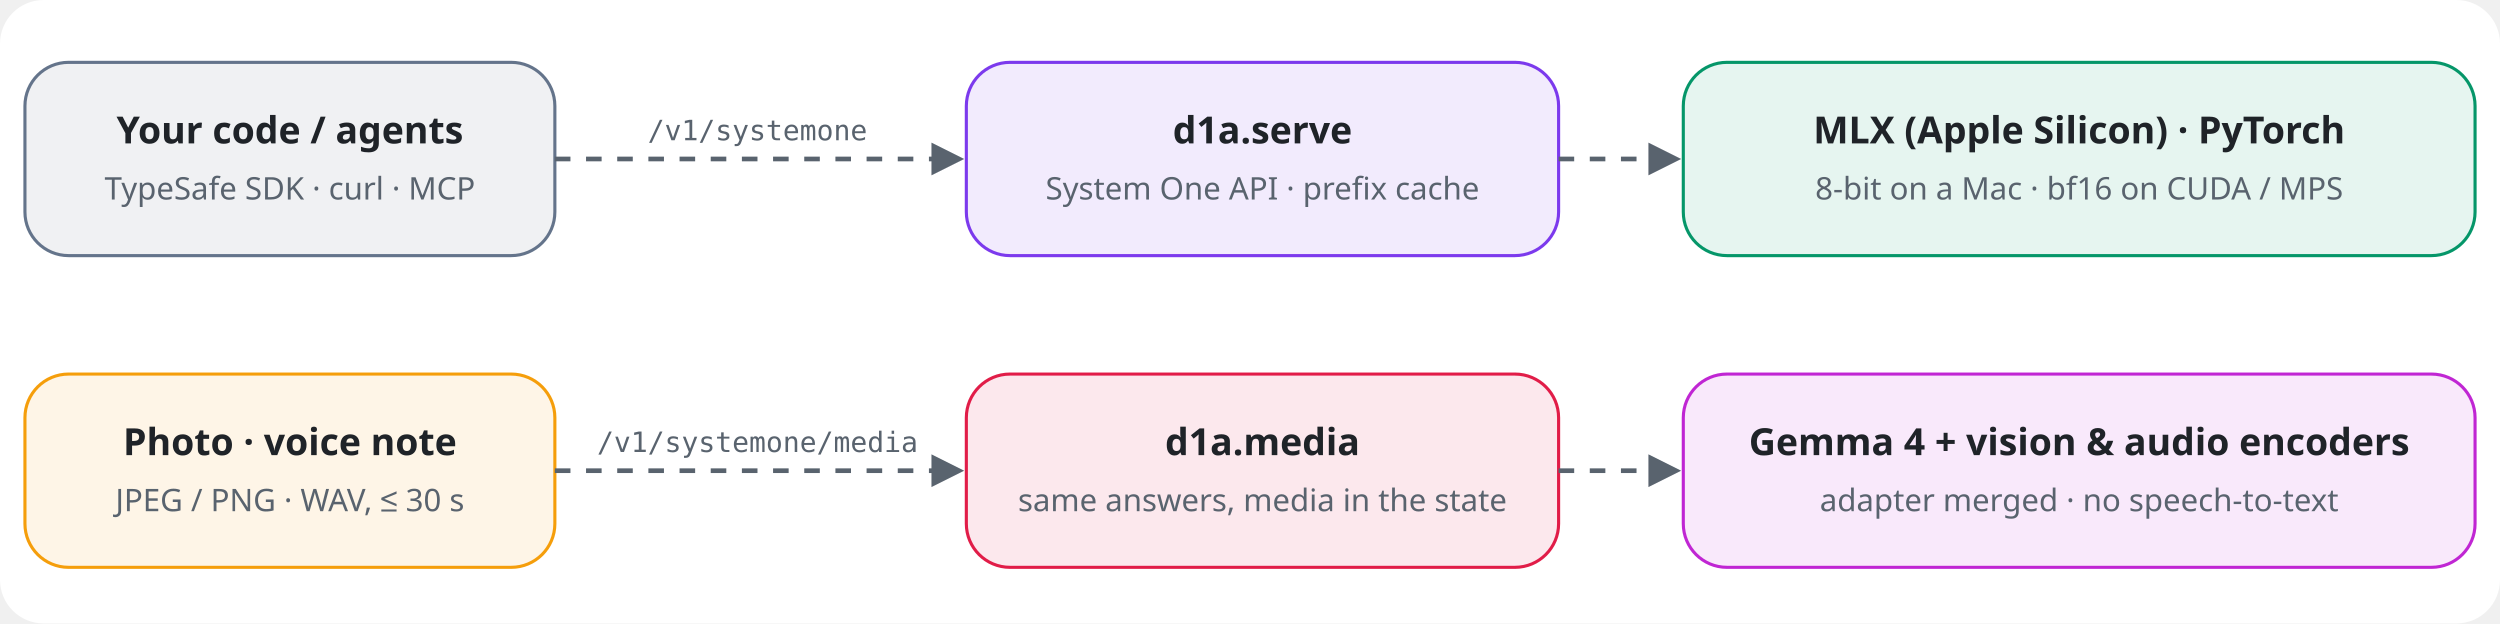
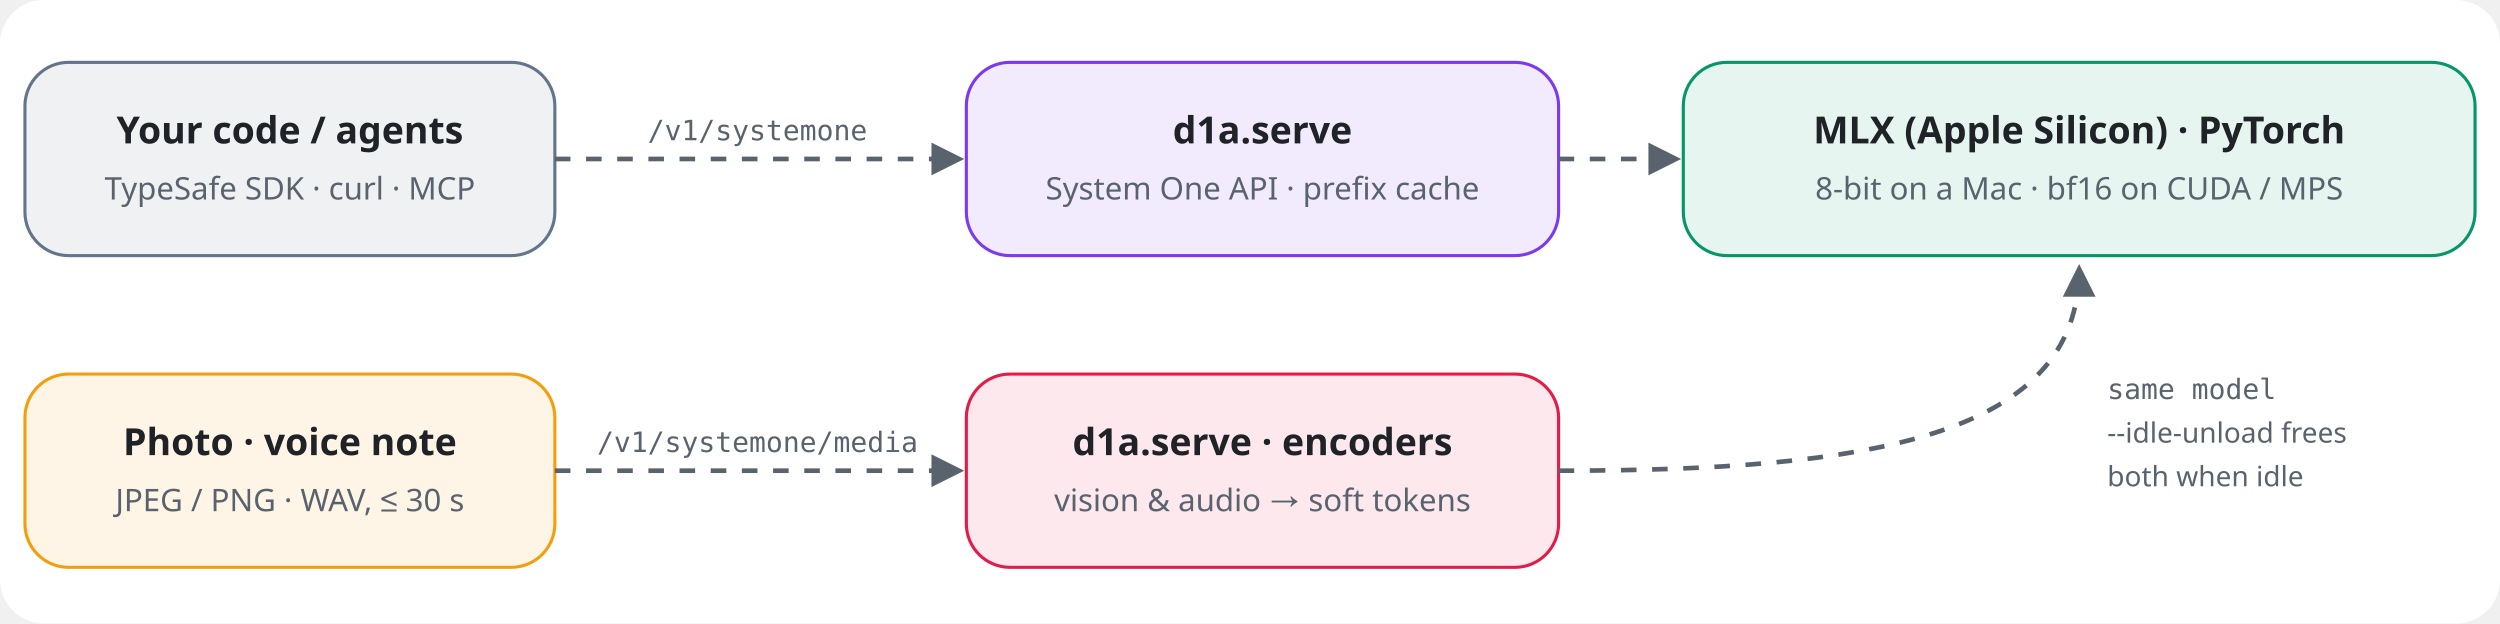
- <svg xmlns="http://www.w3.org/2000/svg" viewBox="0 0 802 200" width="802" height="200" role="img" aria-label="Where D1A runs: the text server and the media server">
+ <svg xmlns="http://www.w3.org/2000/svg" viewBox="0 0 802 200" width="802" height="200" role="img" aria-label="Where D1A runs: one server and one model for text, photos and voice">
  <style>
text { font-family: -apple-system, BlinkMacSystemFont, "Segoe UI", "Noto Sans", Helvetica, Arial, sans-serif; fill: #1f2328; }
.mono { font-family: ui-monospace, SFMono-Regular, "SF Mono", Menlo, Consolas, monospace; }
.muted { fill: #59636e; }
.title { font-weight: 600; }
.sweep { animation: sweep 6s ease-in-out infinite both; }
@keyframes sweep { 0% { opacity: .22; } 7% { opacity: 1; } 80% { opacity: 1; } 100% { opacity: .22; } }
.glow { animation: glow 6s ease-in-out infinite; transform-box: fill-box; transform-origin: center; }
@keyframes glow { 0%, 55% { stroke-width: 1; } 62% { stroke-width: 4; } 72%, 100% { stroke-width: 1; } }
.flow { stroke-dasharray: 5 5; animation: flow 1s linear infinite; }
@keyframes flow { to { stroke-dashoffset: -20; } }
.wave { animation: wave 2.4s ease-in-out infinite; transform-box: fill-box; transform-origin: bottom; }
@keyframes wave { 0%, 100% { transform: scaleY(.55); } 50% { transform: scaleY(1); } }
.grow { animation: grow 6s cubic-bezier(.2,.8,.2,1) infinite; transform-box: fill-box; transform-origin: left; }
@keyframes grow { 0%, 10% { transform: scaleX(0); } 35%, 85% { transform: scaleX(1); } 100% { transform: scaleX(0); } }
.pop { animation: pop 6s ease-out infinite both; transform-box: fill-box; transform-origin: center; }
@keyframes pop { 0% { opacity: 0; transform: scale(.4); } 8% { opacity: 1; transform: scale(1); } 85% { opacity: 1; } 100% { opacity: 0; } }
@media (prefers-reduced-motion: reduce) { * { animation: none !important; } }
</style>
  <defs>
    <marker id="arr" viewBox="0 0 8 8" refX="7" refY="4" markerWidth="7" markerHeight="7" orient="auto">
      <path d="M0 0 L8 4 L0 8 z" fill="#59636e" />
    </marker>
  </defs>
  <rect width="802" height="200" rx="14" fill="#ffffff" />
  <rect x="8" y="20" width="170" height="62" rx="14" fill="#ffffff" stroke="#64748b" />
  <rect x="8" y="20" width="170" height="62" rx="14" fill="#64748b" fill-opacity=".1" />
  <text x="93.0" y="46" text-anchor="middle" font-size="12" class="title">Your code / agents</text>
  <text x="93.0" y="64" text-anchor="middle" font-size="10" class="muted">TypeSafe SDK · curl · MCP</text>
  <path d="M 178 51 L 308 51" stroke="#59636e" stroke-width="1.5" marker-end="url(#arr)" class="flow" />
  <text x="243.0" y="45" text-anchor="middle" font-size="9" class="mono muted">/v1/systemone</text>
  <rect x="310" y="20" width="190" height="62" rx="14" fill="#ffffff" stroke="#7c3aed" />
  <rect x="310" y="20" width="190" height="62" rx="14" fill="#7c3aed" fill-opacity=".1" />
  <text x="405.0" y="46" text-anchor="middle" font-size="12" class="title">d1a.serve</text>
  <text x="405.0" y="64" text-anchor="middle" font-size="10" class="muted">System One API · prefix cache</text>
  <path d="M 500 51 L 538 51" stroke="#59636e" stroke-width="1.5" marker-end="url(#arr)" class="flow" />
  <text x="519.0" y="45" text-anchor="middle" font-size="9" class="mono muted" />
  <rect x="540" y="20" width="254" height="62" rx="14" fill="#ffffff" stroke="#059669" />
  <rect x="540" y="20" width="254" height="62" rx="14" fill="#059669" fill-opacity=".1" />
  <text x="667.0" y="46" text-anchor="middle" font-size="12" class="title">MLX (Apple Silicon) · PyTorch</text>
  <text x="667.0" y="64" text-anchor="middle" font-size="10" class="muted">8-bit on a Mac · bf16 on CUDA / MPS</text>
  <rect x="8" y="120" width="170" height="62" rx="14" fill="#ffffff" stroke="#f59e0b" />
  <rect x="8" y="120" width="170" height="62" rx="14" fill="#f59e0b" fill-opacity=".1" />
  <text x="93.0" y="146" text-anchor="middle" font-size="12" class="title">Photo · voice note</text>
  <text x="93.0" y="164" text-anchor="middle" font-size="10" class="muted">JPEG / PNG · WAV, ≤ 30 s</text>
  <path d="M 178 151 L 308 151" stroke="#59636e" stroke-width="1.5" marker-end="url(#arr)" class="flow" />
  <text x="243.0" y="145" text-anchor="middle" font-size="9" class="mono muted">/v1/systemone/media</text>
  <rect x="310" y="120" width="190" height="62" rx="14" fill="#ffffff" stroke="#e11d48" />
  <rect x="310" y="120" width="190" height="62" rx="14" fill="#e11d48" fill-opacity=".1" />
-   <text x="405.0" y="146" text-anchor="middle" font-size="12" class="title">d1a.media</text>
-   <text x="405.0" y="164" text-anchor="middle" font-size="10" class="muted">same answers, media in the state</text>
-   <path d="M 500 151 L 538 151" stroke="#59636e" stroke-width="1.5" marker-end="url(#arr)" class="flow" />
-   <text x="519.0" y="145" text-anchor="middle" font-size="9" class="mono muted" />
-   <rect x="540" y="120" width="254" height="62" rx="14" fill="#ffffff" stroke="#c026d3" />
-   <rect x="540" y="120" width="254" height="62" rx="14" fill="#c026d3" fill-opacity=".1" />
-   <text x="667.0" y="146" text-anchor="middle" font-size="12" class="title">Gemma 4 + vision &amp; audio encoders</text>
-   <text x="667.0" y="164" text-anchor="middle" font-size="10" class="muted">adapter merged · no speech-to-text</text>
+   <text x="405.0" y="146" text-anchor="middle" font-size="12" class="title">d1a.serve · encoders</text>
+   <text x="405.0" y="164" text-anchor="middle" font-size="10" class="muted">vision &amp; audio → soft tokens</text>
+   <path d="M 500 151 C 600 151, 667 140, 667 86" fill="none" stroke="#59636e" stroke-width="1.5" marker-end="url(#arr)" class="flow" />
+   <text x="676" y="128" font-size="9" class="mono muted">same model</text>
+   <text x="676" y="142" font-size="9" class="muted">--idle-unload frees</text>
+   <text x="676" y="156" font-size="9" class="muted">both when idle</text>
</svg>
